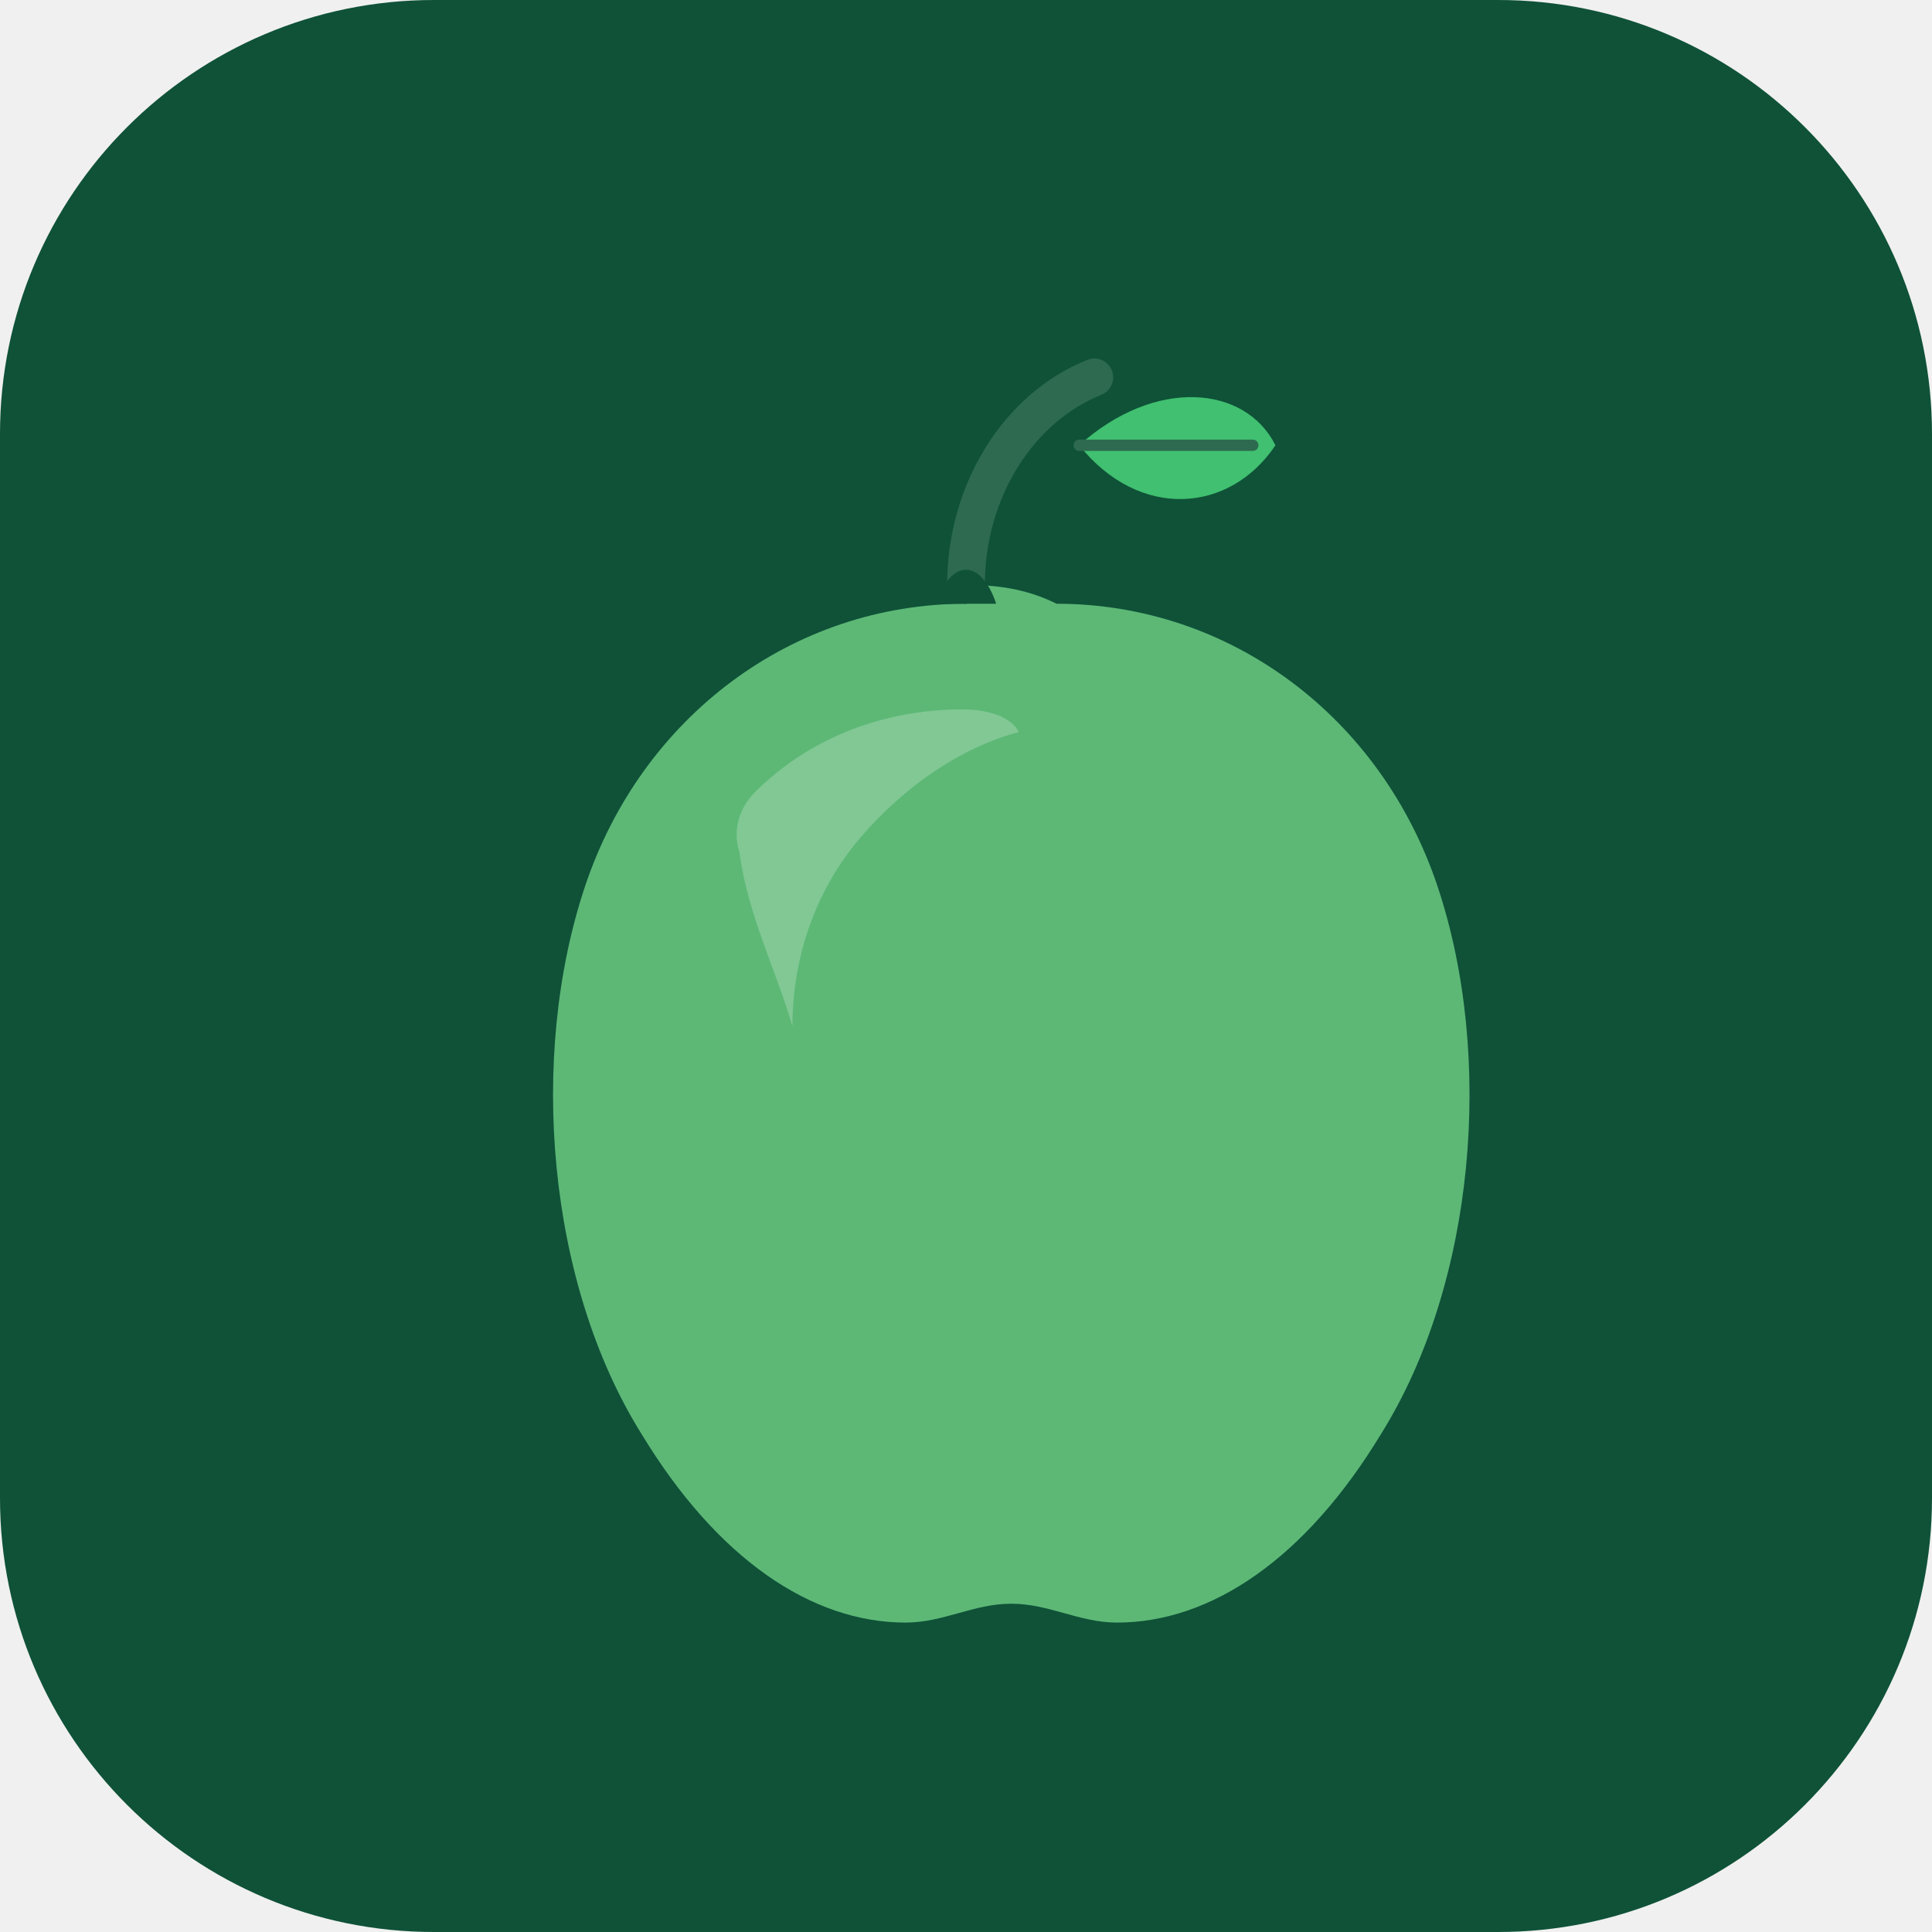
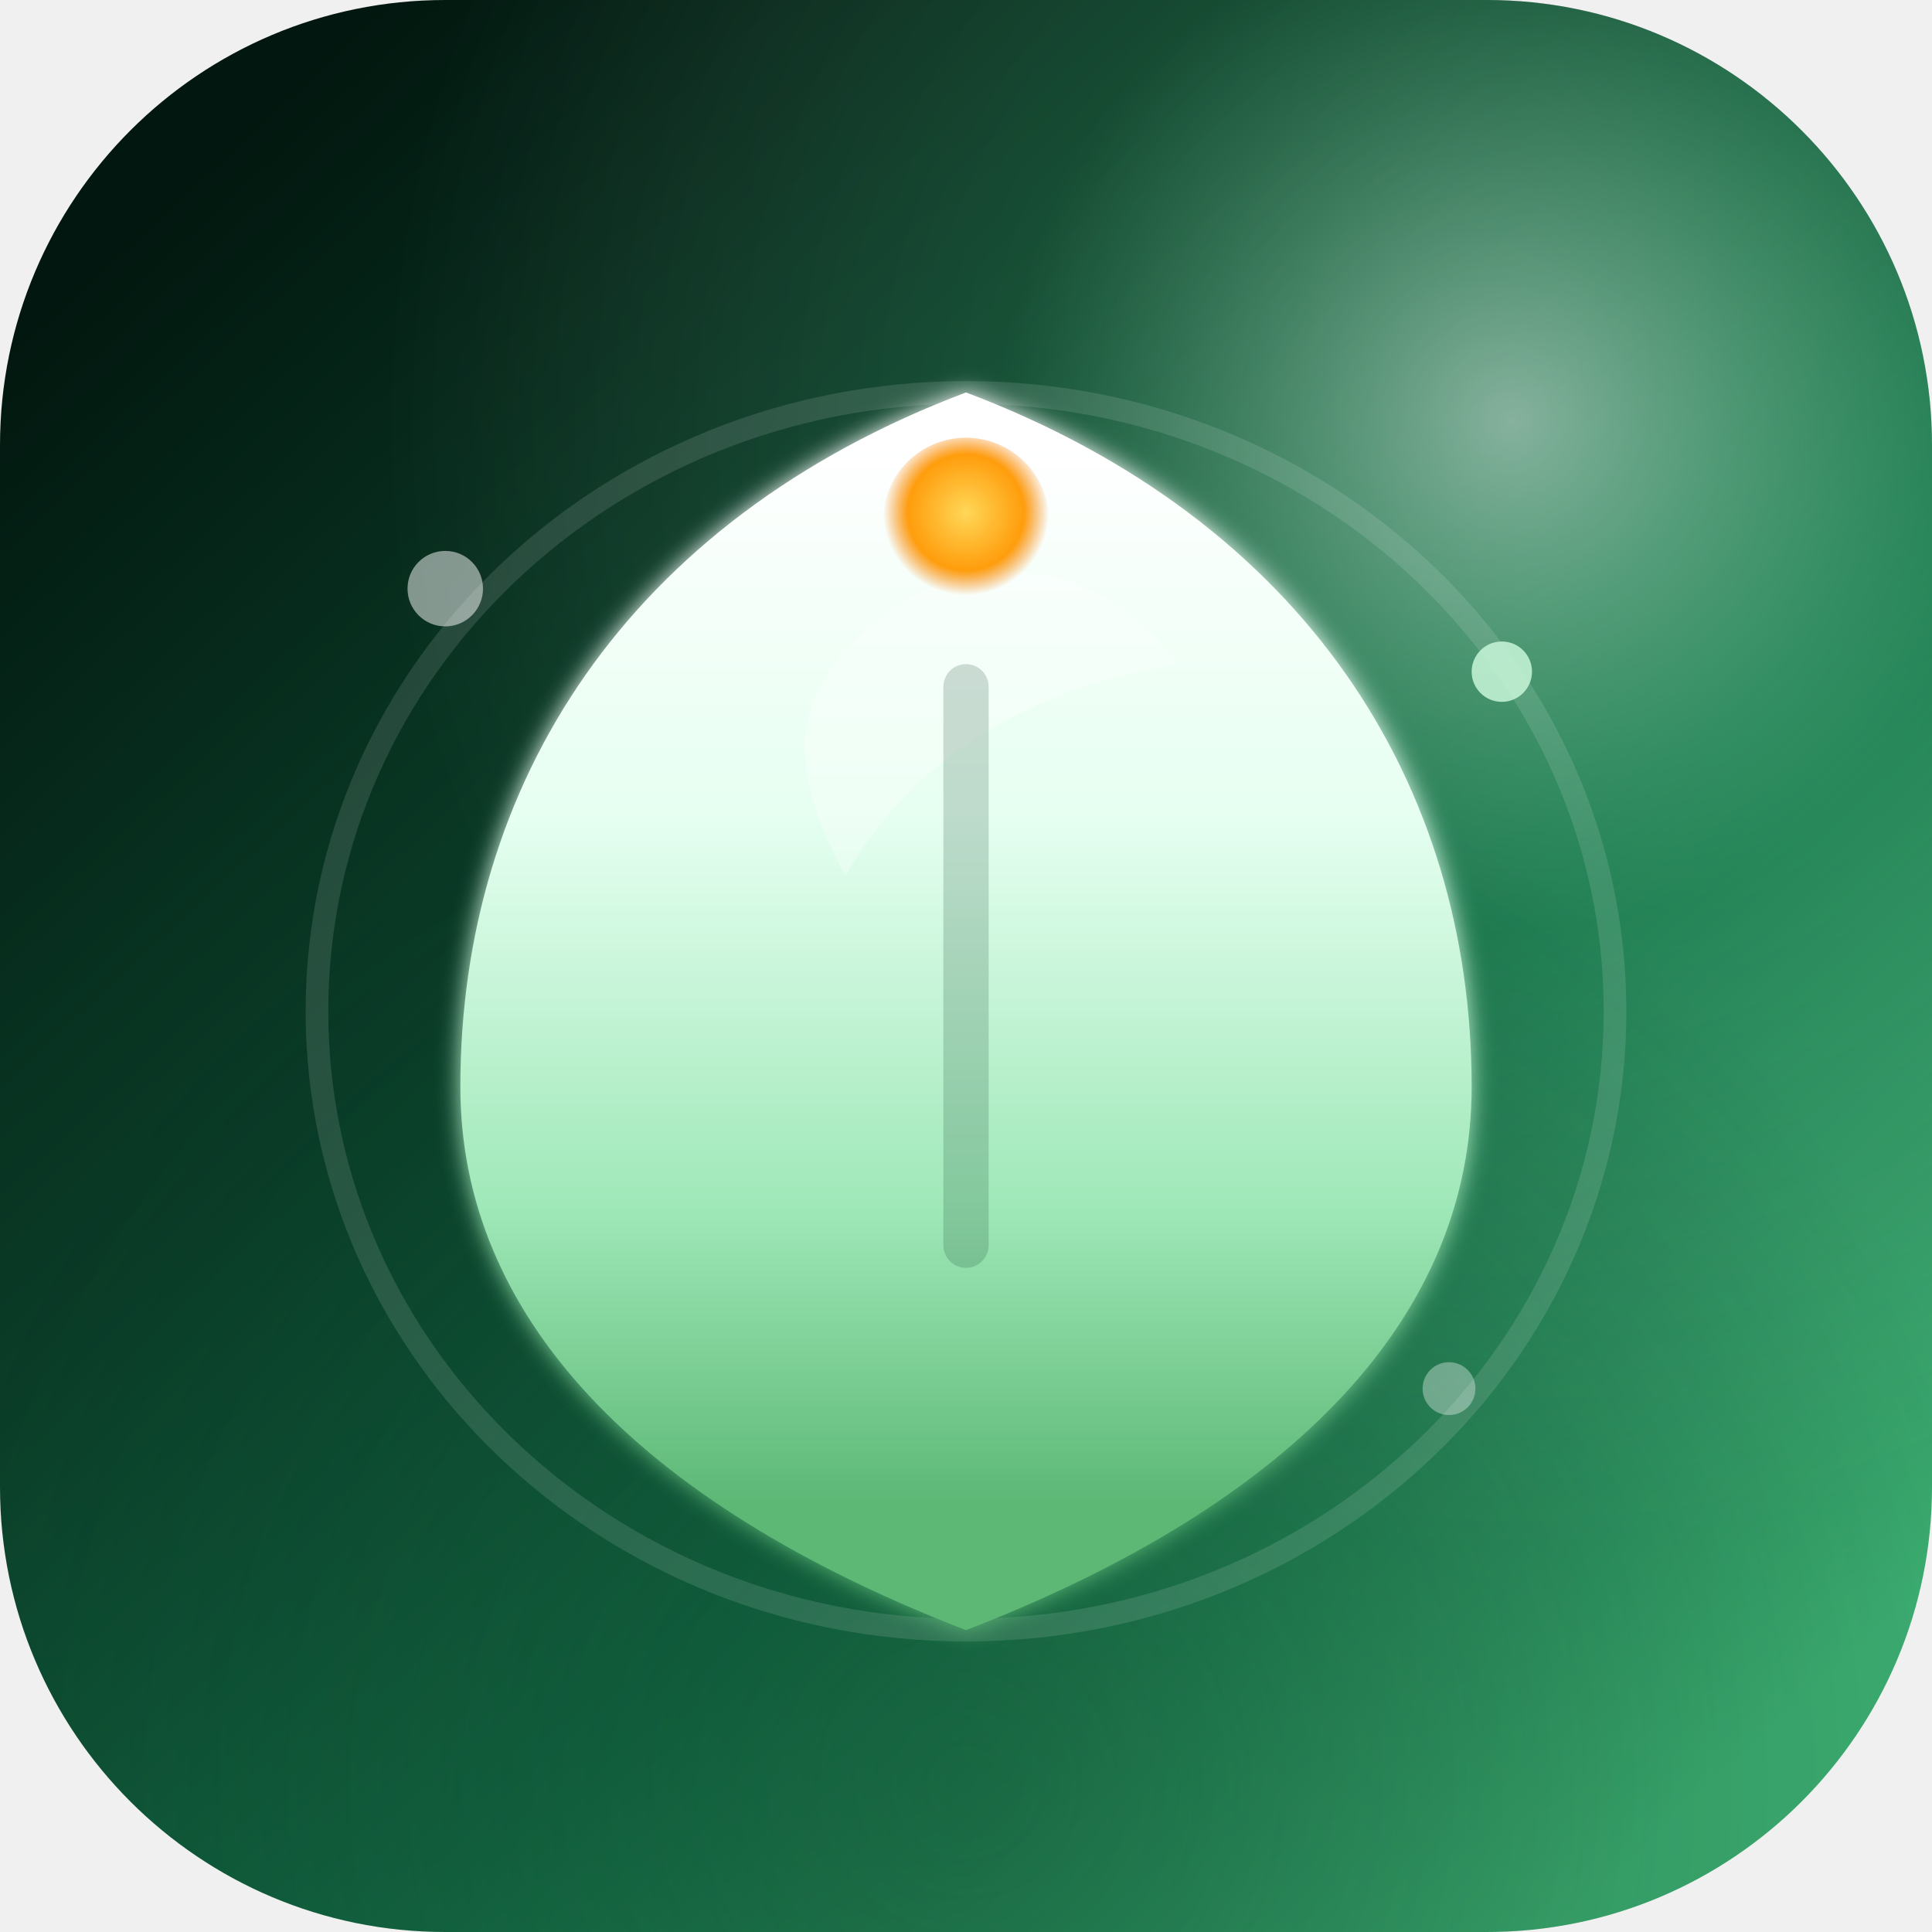
<svg xmlns="http://www.w3.org/2000/svg" viewBox="0 0 512 512">
-   <rect width="512" height="512" rx="115" fill="#0f5238" />
-   <path d="     M256 160     C210 160 170 190 155 235     C140 280 145 340 170 380     C190 413 215 430 240 430     C250 430 258 425 268 425     C278 425 286 430 296 430     C321 430 346 413 366 380     C391 340 396 280 381 235     C366 190 326 160 280 160     C272 156 264 155 256 155     Z   " fill="#5db876" />
-   <path d="     M200 210     C215 195 235 188 255 188     C262 188 268 190 270 194     C255 198 240 208 228 222     C216 236 210 254 210 272     C206 258 198 242 196 226     C194 220 196 214 200 210 Z   " fill="rgba(255,255,255,0.22)" />
-   <path d="M256 155 C256 130 270 108 290 100" stroke="#2d6a4f" stroke-width="10" stroke-linecap="round" fill="none" />
-   <path d="M286 118 C306 100 330 102 338 118 C326 136 302 138 286 118 Z" fill="#40c070" />
-   <line x1="286" y1="118" x2="332" y2="118" stroke="#2d6a4f" stroke-width="3" stroke-linecap="round" />
-   <path d="M248 160 C252 148 260 148 264 160" fill="#0f5238" />
+   <defs>
+     <linearGradient id="bg" x1="56" y1="40" x2="456" y2="472" gradientUnits="userSpaceOnUse">
+       <stop offset="0%" stop-color="#02170f" />
+       <stop offset="0.35" stop-color="#0a3d28" />
+       <stop offset="0.65" stop-color="#146b45" />
+       <stop offset="100%" stop-color="#3daf72" />
+     </linearGradient>
+     <radialGradient id="bloom" cx="78%" cy="22%" r="58%">
+       <stop offset="0%" stop-color="#e8fff2" stop-opacity="0.55" />
+       <stop offset="45%" stop-color="#7dffb3" stop-opacity="0.12" />
+       <stop offset="100%" stop-color="#ffffff" stop-opacity="0" />
+     </radialGradient>
+     <radialGradient id="floor" cx="50%" cy="92%" r="55%">
+       <stop offset="0%" stop-color="#063822" stop-opacity="0.35" />
+       <stop offset="100%" stop-color="#02170f" stop-opacity="0" />
+     </radialGradient>
+     <linearGradient id="leaf" x1="256" y1="118" x2="256" y2="398" gradientUnits="userSpaceOnUse">
+       <stop offset="0%" stop-color="#ffffff" />
+       <stop offset="0.35" stop-color="#e6fff1" />
+       <stop offset="0.72" stop-color="#9fe8b8" />
+       <stop offset="100%" stop-color="#5db876" />
+     </linearGradient>
+     <radialGradient id="sparkCore" cx="50%" cy="45%" r="50%">
+       <stop offset="0%" stop-color="#ffd54f" />
+       <stop offset="70%" stop-color="#ff9800" />
+       <stop offset="100%" stop-color="#f57c00" stop-opacity="0" />
+     </radialGradient>
+     <filter id="softGlow" x="-20%" y="-20%" width="140%" height="140%">
+       <feGaussianBlur in="SourceGraphic" stdDeviation="3" result="b" />
+       <feMerge>
+         <feMergeNode in="b" />
+         <feMergeNode in="SourceGraphic" />
+       </feMerge>
+     </filter>
+   </defs>
+   <rect width="512" height="512" rx="118" fill="url(#bg)" />
+   <rect width="512" height="512" rx="118" fill="url(#bloom)" />
+   <rect width="512" height="512" rx="118" fill="url(#floor)" />
+   <ellipse cx="256" cy="268" rx="172" ry="164" fill="none" stroke="#ffffff" stroke-opacity="0.12" stroke-width="6" />
+   <path fill="url(#leaf)" filter="url(#softGlow)" d="M256 104        C 166 138 122 208 122 288        C 122 348 168 398 256 432        C 344 398 390 348 390 288        C 390 208 346 138 256 104 Z" />
+   <path fill="#ffffff" fill-opacity="0.32" d="M228 168 C256 142 292 148 312 176 C276 182 244 198 224 232 C210 206 208 188 228 168 Z" />
+   <path d="M256 182 v148" stroke="#063822" stroke-opacity="0.18" stroke-width="12" stroke-linecap="round" />
+   <circle cx="256" cy="138" r="22" fill="url(#sparkCore)" opacity="0.95" />
+   <circle cx="118" cy="156" r="10" fill="#fff" fill-opacity="0.5" />
+   <circle cx="398" cy="178" r="8" fill="#c8f5d8" fill-opacity="0.85" />
+   <circle cx="384" cy="368" r="7" fill="#fff" fill-opacity="0.35" />
</svg>
